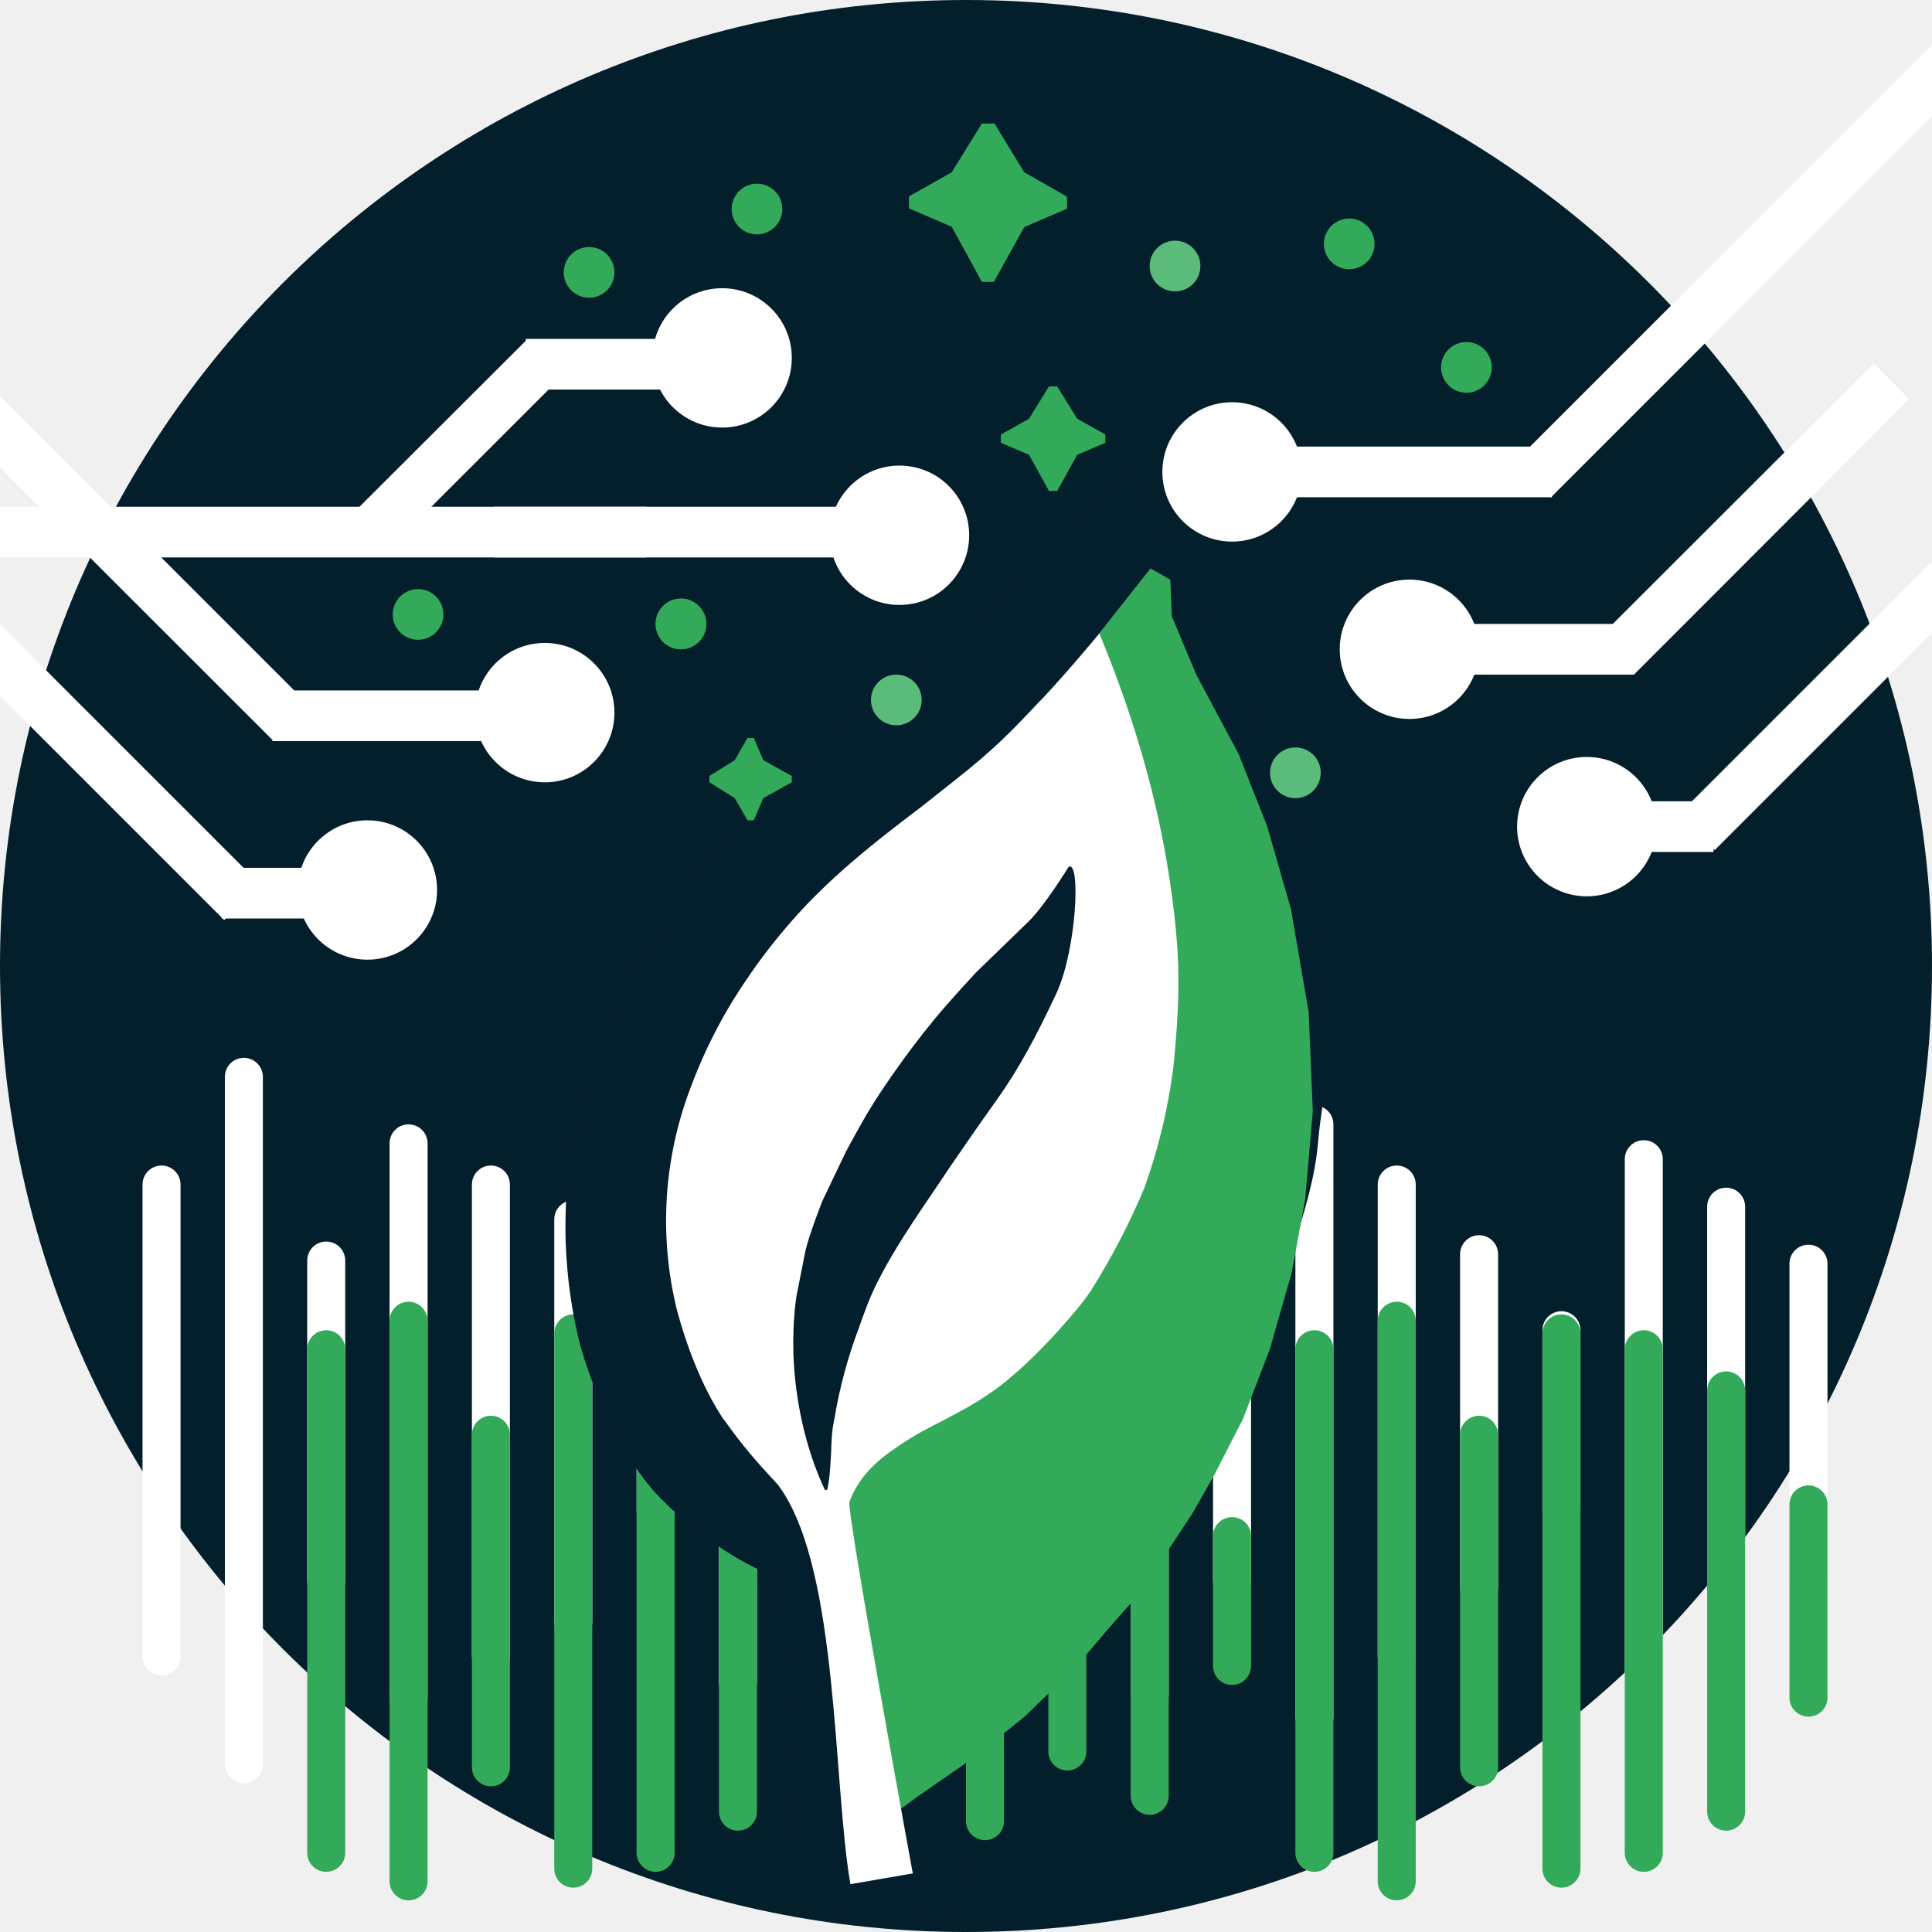
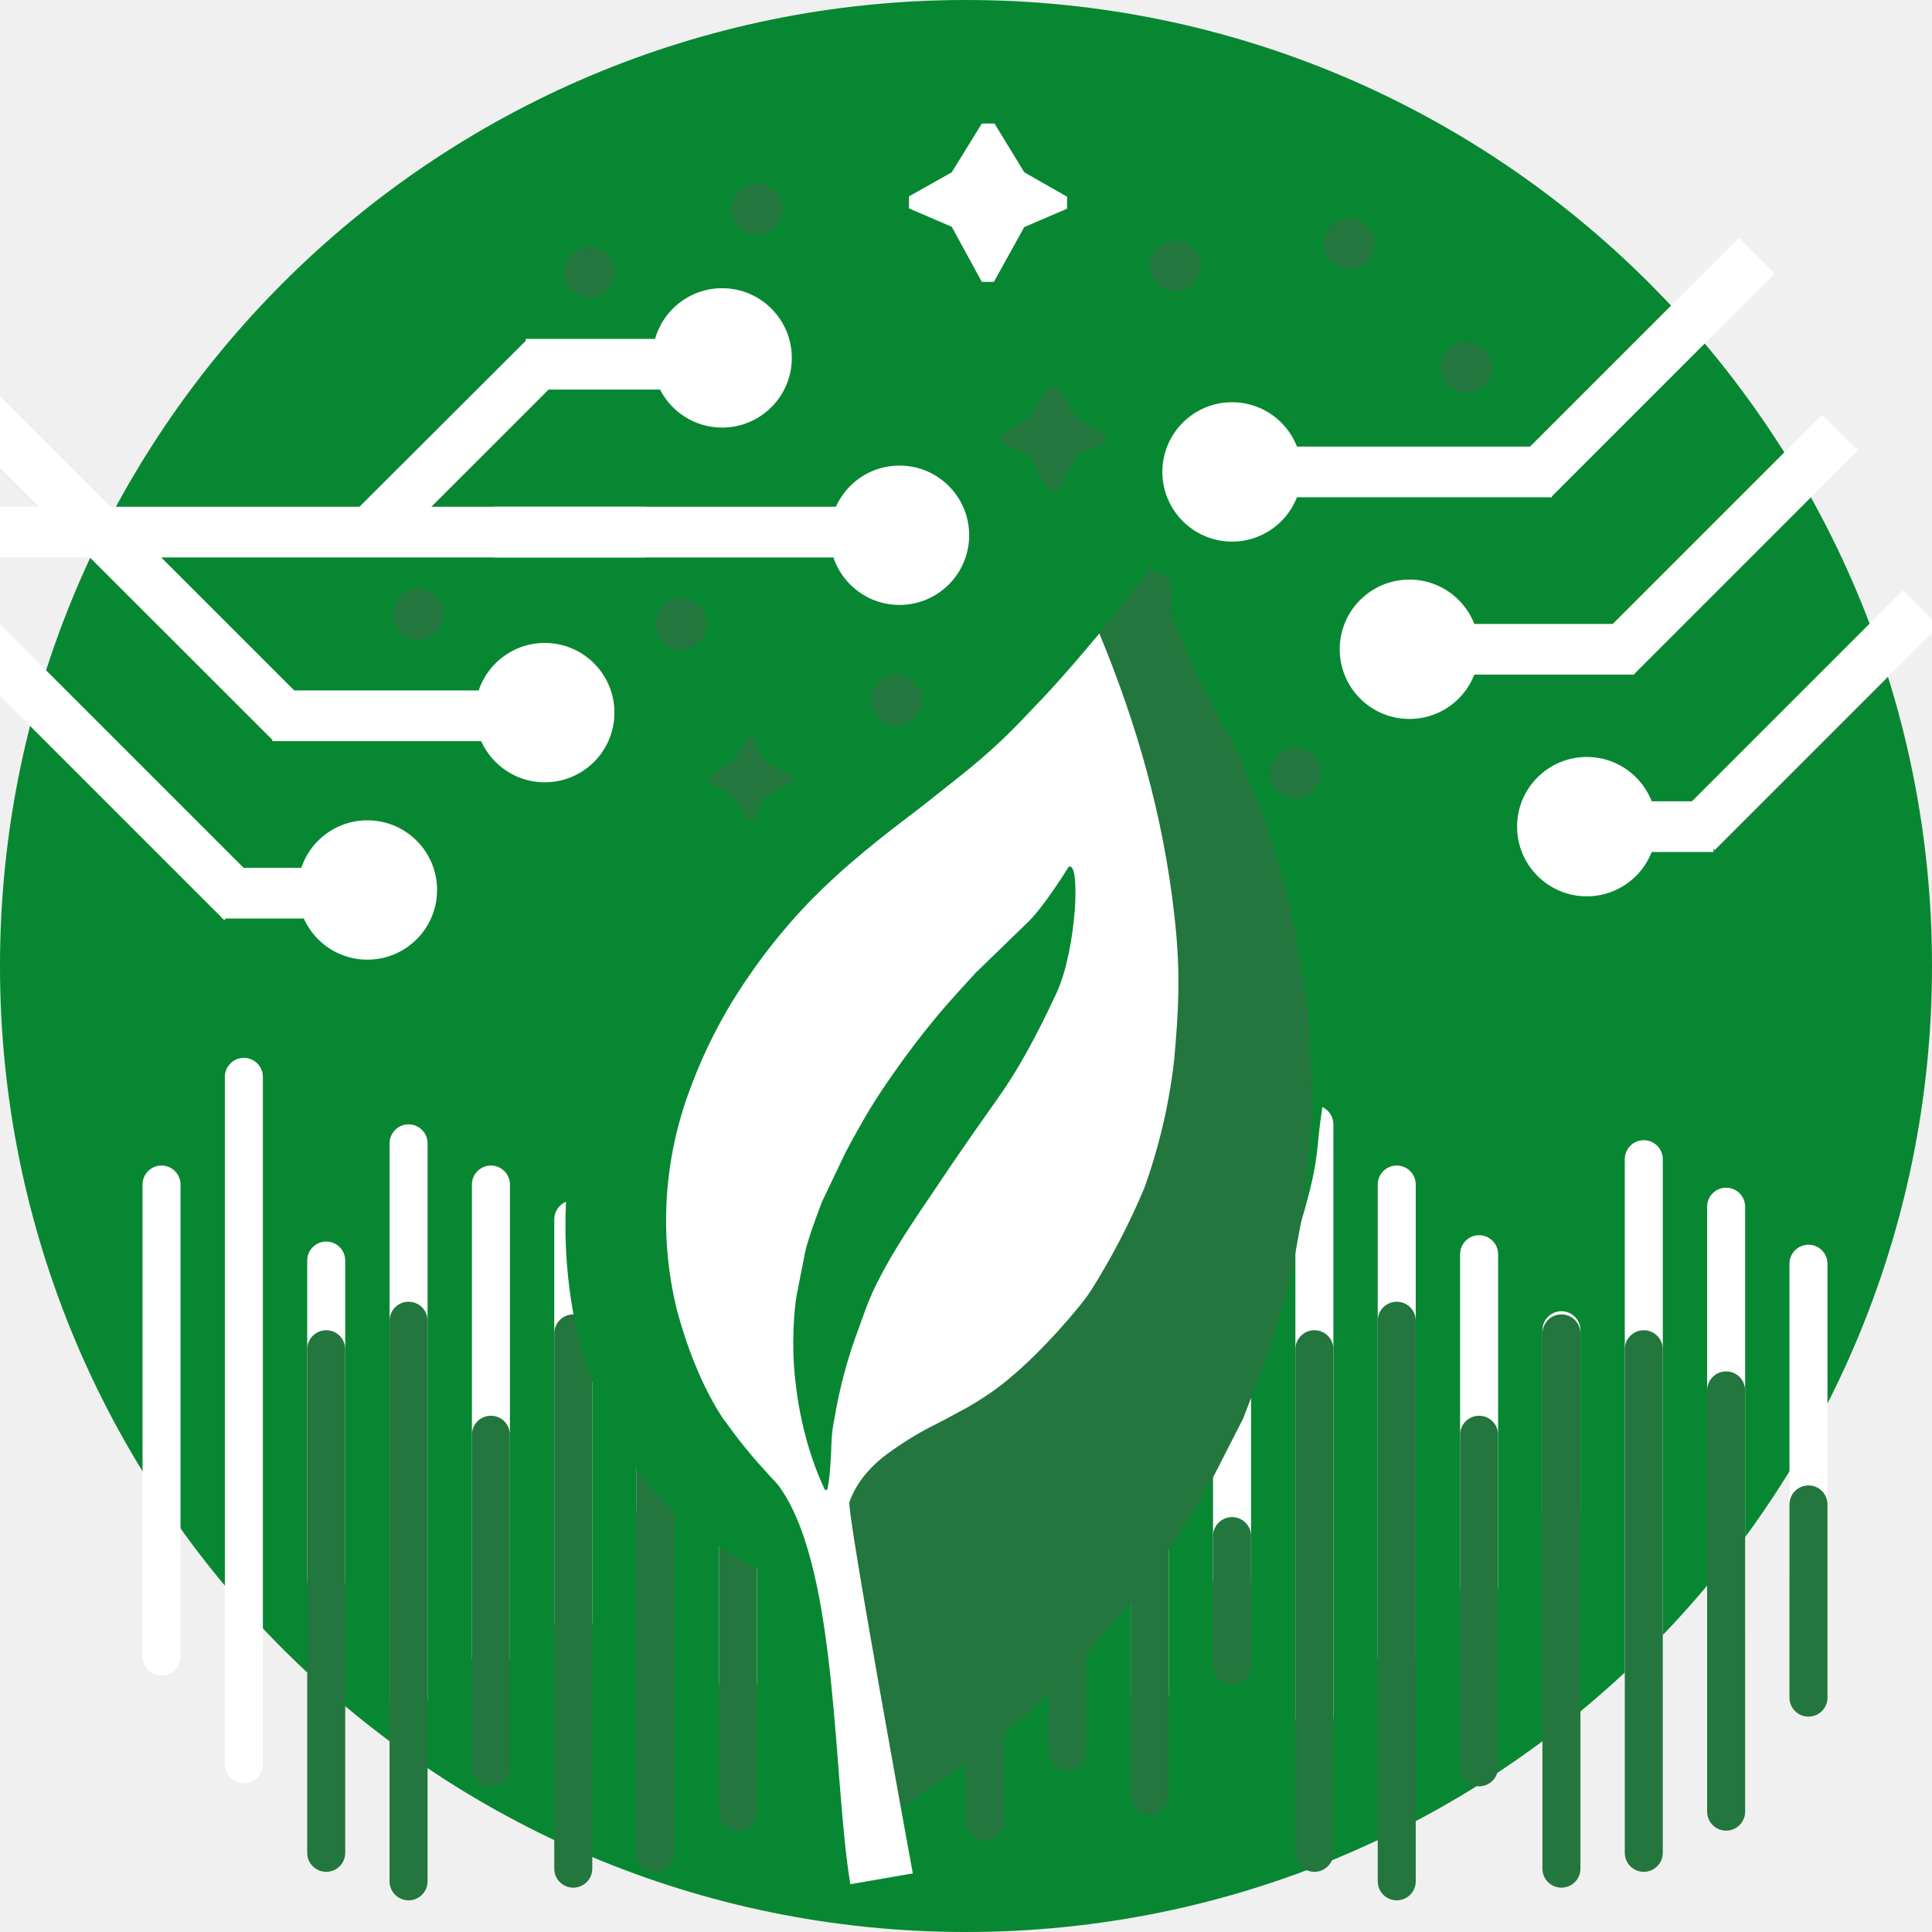
<svg xmlns="http://www.w3.org/2000/svg" version="1.1" width="610" height="610">
  <svg fill="none" viewBox="0 0 610 610">
-     <circle cx="305" cy="305" r="305" fill="#041F2C" />
+     <circle cx="305" cy="305" r="305" fill="#088732" />
    <mask id="SvgjsMask1001" width="540" height="540" x="36" y="35" maskUnits="userSpaceOnUse" style="mask-type:alpha">
      <circle cx="306" cy="305" r="270" fill="#fff" />
    </mask>
    <g mask="url(#a)">
      <circle cx="22" cy="22" r="22" fill="#fff" transform="matrix(-1 0 0 1 250 91)" />
      <circle cx="22" cy="22" r="22" fill="#fff" transform="matrix(-1 0 0 1 306 147)" />
      <circle cx="116" cy="281" r="22" fill="#fff" transform="rotate(-90 116 281)" />
      <path fill="#fff" d="m-96.9 100.2 179 179-11.3 11.3-179-179z" />
      <path fill="#fff" d="M70 274h52v16H70z" />
      <circle cx="172" cy="225" r="22" fill="#fff" transform="rotate(-90 172 225)" />
-       <path fill="#fff" d="M-73.9 51.2 97.2 222.3 86 233.6l-171.1-171zM478.3 145.8 653.1-29l11.3 11.3-174.8 174.8z" />
+       <path fill="#fff" d="M-73.9 51.2 97.2 222.3 86 233.6l-171.1-171zM478.3 145.8 549 75.1l11.3 11.3-70.7 70.7z" />
      <path fill="#fff" d="M86 218h94v16H86zM166 107h67v16h-67z" />
      <path fill="#fff" d="m124.3 171.9 53.1-53.1-11.3-11.3-53.1 53z" />
      <path fill="#fff" d="M-1 176h205v-16H-1z" />
-       <path fill="#fff" d="M156 176h112v-16H156zM530.1 257.1l94.4-94.4 11.3 11.3-94.4 94.4z" />
-       <path fill="#fff" d="M496 253h45v16h-45zM504.6 201.6l87-86.9 11.2 11.3-86.9 87z" />
+       <path fill="#fff" d="M156 176h112v-16H156zM530.1 257.1l70.7-70.7 11.3 11.3-70.7 70.7z" />
+       <path fill="#fff" d="M496 253h45v16h-45zM504.6 201.6l70.7-70.7 11.3 11.3-70.7 70.7z" />
      <circle cx="501" cy="261" r="22" fill="#fff" transform="rotate(-90 501 261)" />
      <path fill="#fff" d="M516 213h-71v-16h71z" />
      <circle cx="445" cy="205" r="22" fill="#fff" transform="rotate(-90 445 205)" />
      <path fill="#fff" d="M490 157h-85v-16h85z" />
      <circle cx="389" cy="149" r="22" fill="#fff" transform="rotate(-90 389 149)" />
      <rect width="12" height="161" x="45" y="368" fill="#fff" rx="6" />
      <rect width="12" height="229" x="71" y="334" fill="#fff" rx="6" />
      <rect width="12" height="113" x="97" y="392" fill="#fff" rx="6" />
      <rect width="12" height="187" x="123" y="355" fill="#fff" rx="6" />
      <rect width="12" height="161" x="149" y="368" fill="#fff" rx="6" />
      <rect width="12" height="139" x="175" y="379" fill="#fff" rx="6" />
      <rect width="12" height="69" x="201" y="414" fill="#fff" rx="6" />
      <rect width="12" height="177" x="227" y="360" fill="#fff" rx="6" />
      <rect width="12" height="147" x="253" y="375" fill="#fff" rx="6" />
      <rect width="12" height="111" x="279" y="393" fill="#fff" rx="6" />
      <rect width="12" height="133" x="305" y="382" fill="#fff" rx="6" />
      <rect width="12" height="49" x="331" y="424" fill="#fff" rx="6" />
      <rect width="12" height="185" x="357" y="356" fill="#fff" rx="6" />
      <rect width="12" height="113" x="383" y="392" fill="#fff" rx="6" />
      <rect width="12" height="199" x="409" y="349" fill="#fff" rx="6" />
      <rect width="12" height="161" x="435" y="368" fill="#fff" rx="6" />
      <rect width="12" height="117" x="461" y="390" fill="#fff" rx="6" />
      <rect width="12" height="69" x="487" y="414" fill="#fff" rx="6" />
      <rect width="12" height="177" x="513" y="360" fill="#fff" rx="6" />
      <rect width="12" height="147" x="539" y="375" fill="#fff" rx="6" />
      <rect width="12" height="111" x="565" y="393" fill="#fff" rx="6" />
-       <rect width="12" height="171" x="97" y="420" fill="#32AA5A" rx="6" />
-       <rect width="12" height="189" x="123" y="411" fill="#32AA5A" rx="6" />
-       <rect width="12" height="117" x="149" y="447" fill="#32AA5A" rx="6" />
-       <rect width="12" height="181" x="175" y="415" fill="#32AA5A" rx="6" />
-       <rect width="12" height="171" x="201" y="420" fill="#32AA5A" rx="6" />
-       <rect width="12" height="145" x="227" y="433" fill="#32AA5A" rx="6" />
-       <rect width="12" height="73" x="253" y="469" fill="#32AA5A" rx="6" />
-       <rect width="12" height="181" x="279" y="415" fill="#32AA5A" rx="6" />
-       <rect width="12" height="151" x="305" y="430" fill="#32AA5A" rx="6" />
-       <rect width="12" height="107" x="331" y="452" fill="#32AA5A" rx="6" />
-       <rect width="12" height="135" x="357" y="438" fill="#32AA5A" rx="6" />
-       <rect width="12" height="53" x="383" y="479" fill="#32AA5A" rx="6" />
-       <rect width="12" height="171" x="409" y="420" fill="#32AA5A" rx="6" />
-       <rect width="12" height="189" x="435" y="411" fill="#32AA5A" rx="6" />
-       <rect width="12" height="117" x="461" y="447" fill="#32AA5A" rx="6" />
-       <rect width="12" height="181" x="487" y="415" fill="#32AA5A" rx="6" />
-       <rect width="12" height="171" x="513" y="420" fill="#32AA5A" rx="6" />
-       <rect width="12" height="145" x="539" y="433" fill="#32AA5A" rx="6" />
-       <rect width="12" height="73" x="565" y="469" fill="#32AA5A" rx="6" />
-       <path fill="#031E2C" fill-rule="evenodd" d="M208.7 473.2c6.9 7 19 17 31.8 22.8 11 5.1 9.3 111.2 18 105.2 1-.5 40.7 14 44.8-7.7 4.8-25.4-8.8-53.5-5.7-77.6 12.9-22.4 39-27.9 57.5-43.9 18.3-16 22-22 31.4-35.8 9.3-13.7 15.3-22.9 20.7-39 5.3-16.2 8-26 8.9-36 1.8-20.6 4.7-12-1.7-73.3-6.5-61.3-41.8-106.1-57.2-143.4 0 0-12.6 15.4-23.8 27.3l-1.3 1.3c-10.5 11.2-18 19-35.3 32.8a981 981 0 0 1-13.3 10.3c-15 11.5-31.3 24-46.4 39.8a241.2 241.2 0 0 0-33 43.5c-7.6 13.9-11.3 21.2-15.6 33.1A154.3 154.3 0 0 0 183 424c3.6 13.3 12.9 36.3 25.8 49.3Z" clip-rule="evenodd" />
+       <rect width="12" height="171" x="97" y="420" fill="#23763D" rx="6" />
+       <rect width="12" height="189" x="123" y="411" fill="#23763D" rx="6" />
+       <rect width="12" height="117" x="149" y="447" fill="#23763D" rx="6" />
+       <rect width="12" height="181" x="175" y="415" fill="#23763D" rx="6" />
+       <rect width="12" height="171" x="201" y="420" fill="#23763D" rx="6" />
+       <rect width="12" height="145" x="227" y="433" fill="#23763D" rx="6" />
+       <rect width="12" height="73" x="253" y="469" fill="#23763D" rx="6" />
+       <rect width="12" height="181" x="279" y="415" fill="#23763D" rx="6" />
+       <rect width="12" height="151" x="305" y="430" fill="#23763D" rx="6" />
+       <rect width="12" height="107" x="331" y="452" fill="#23763D" rx="6" />
+       <rect width="12" height="135" x="357" y="438" fill="#23763D" rx="6" />
+       <rect width="12" height="53" x="383" y="479" fill="#23763D" rx="6" />
+       <rect width="12" height="171" x="409" y="420" fill="#23763D" rx="6" />
+       <rect width="12" height="189" x="435" y="411" fill="#23763D" rx="6" />
+       <rect width="12" height="117" x="461" y="447" fill="#23763D" rx="6" />
+       <rect width="12" height="181" x="487" y="415" fill="#23763D" rx="6" />
+       <rect width="12" height="171" x="513" y="420" fill="#23763D" rx="6" />
+       <rect width="12" height="145" x="539" y="433" fill="#23763D" rx="6" />
+       <rect width="12" height="73" x="565" y="469" fill="#23763D" rx="6" />
+       <path fill="#088732" fill-rule="evenodd" d="M208.7 473.2c6.9 7 19 17 31.8 22.8 11 5.1 9.3 111.2 18 105.2 1-.5 40.7 14 44.8-7.7 4.8-25.4-8.8-53.5-5.7-77.6 12.9-22.4 39-27.9 57.5-43.9 18.3-16 22-22 31.4-35.8 9.3-13.7 15.3-22.9 20.7-39 5.3-16.2 8-26 8.9-36 1.8-20.6 4.7-12-1.7-73.3-6.5-61.3-41.8-106.1-57.2-143.4 0 0-12.6 15.4-23.8 27.3l-1.3 1.3c-10.5 11.2-18 19-35.3 32.8a981 981 0 0 1-13.3 10.3c-15 11.5-31.3 24-46.4 39.8a241.2 241.2 0 0 0-33 43.5c-7.6 13.9-11.3 21.2-15.6 33.1A154.3 154.3 0 0 0 183 424c3.6 13.3 12.9 36.3 25.8 49.3Z" clip-rule="evenodd" />
      <mask id="SvgjsMask1000" width="184" height="447" x="207" y="197" maskUnits="userSpaceOnUse" style="mask-type:alpha">
        <path fill="#fff" fill-rule="evenodd" d="M227.9 478.4c4.5 6.7 9.6 12.7 14.5 18.1 3 3.3 3.9 3.8 5.7 6.5 20.5 30 18.5 104.6 24.7 140.9l22.3-3.9s-23.9-129.5-22.7-132.5a37 37 0 0 1 13.7-17.3c8.2-6 13.6-8.6 19.2-11.5 2.8-1.4 5.7-2.9 9-4.8 10-5.7 15.4-10.6 15.4-10.6a186.4 186.4 0 0 0 29.1-31.4 249.3 249.3 0 0 0 19-36.5c5.8-14.5 9.8-36.6 10.6-45.4a229 229 0 0 0 .2-52.8 370 370 0 0 0-26.8-99.7s-11 13.3-20.7 23.6l-1 1.1a245.3 245.3 0 0 1-30.7 28.4l-11.5 8.9c-13 9.9-27.1 20.7-40.2 34.3a208.6 208.6 0 0 0-28.6 37.6 178 178 0 0 0-13.4 28.7 133 133 0 0 0-5 78.8 137 137 0 0 0 17.2 39.5Zm36.6 24.7.2-1.2.3-1.2c.6-3.6.7-7 .9-10.6a76 76 0 0 1 1-11.5l.3-1.2a170 170 0 0 1 6.5-26.3l2.1-5.8c1.9-5.2 4-11 6.7-16.4a286 286 0 0 1 19.8-32c11.5-17 19.8-28.7 23-33.2 7.7-10.9 14-22.5 21.2-38 7.1-15.4 8.8-47.3 4.3-45 0 0-8.5 14.1-14.5 19.7-5.9 5.6-18.7 18.2-18.7 18.2s-9 9.7-14.4 16.2c-5.4 6.4-10.2 13-15 19.8 0 0-5.6 7.8-10 15.4-4.4 7.7-7 12.7-7 12.7l-8.5 17.5s-4.8 12.3-6 18.2l-3.2 15.5s-1.4 8.2-1 20.8c.6 16.2 4.2 33.8 11.2 48.5l.8-.1Z" clip-rule="evenodd" />
      </mask>
      <g mask="url(#b)">
-         <path fill="#32AA5A" d="m363.3 179.5 6.2 3.5.5 11.6 7.7 18.4 13.4 25.1 9 22.8 7.5 26.1 5.6 32.6 1.3 31.2-2.4 27.8-4.2 23-7 24.5-8.4 21.8-9.1 17.8-7 12.3-12.1 18.3-5.7 8.1-9.4 10.7L340 526l-16.5 16-16 12.9-17.3 12-10 7.3-14-103.6 1-2.7 2.5-3 8.9-7.6L308 441l15.3-11.7 11.1-12 6.6-9.3 4-5.8 5.6-9 5.2-11 5.5-15.2 4.9-19.1L369 328l.4-21.3-1-18.1-8-46.4-8.5-25.9-4.8-16.4 16.2-20.5Z" />
+         <path fill="#23763D" d="m363.3 179.5 6.2 3.5.5 11.6 7.7 18.4 13.4 25.1 9 22.8 7.5 26.1 5.6 32.6 1.3 31.2-2.4 27.8-4.2 23-7 24.5-8.4 21.8-9.1 17.8-7 12.3-12.1 18.3-5.7 8.1-9.4 10.7L340 526l-16.5 16-16 12.9-17.3 12-10 7.3-14-103.6 1-2.7 2.5-3 8.9-7.6L308 441l15.3-11.7 11.1-12 6.6-9.3 4-5.8 5.6-9 5.2-11 5.5-15.2 4.9-19.1L369 328l.4-21.3-1-18.1-8-46.3-8.5-26-4.8-16.4 16.2-20.5Z" />
      </g>
      <path fill="#fff" fill-rule="evenodd" d="M228.8 448.5a153 153 0 0 0 12.9 16c2.6 3 3.4 3.4 5 5.8 18.1 26.6 16.3 92.5 21.8 124.6l19.7-3.4s-21-114.6-20-117.3c1-2.7 3.6-9 12-15.2 7.3-5.3 12-7.7 17-10.2l8-4.3c8.8-5 13.6-9.4 13.6-9.4 9.8-8 22.5-22.6 25.7-27.7a220.5 220.5 0 0 0 16.8-32.3 179 179 0 0 0 9.4-40.2c1.4-15.6 2.2-28.2 0-46.6-3.5-30.8-11.8-59.8-23.6-88.3 0 0-9.7 11.8-18.3 20.9l-1 1c-8 8.5-13.6 14.5-27 25l-10.1 8c-11.5 8.7-24 18.3-35.6 30.3a184.4 184.4 0 0 0-25.2 33.2 157.5 157.5 0 0 0-12 25.4 117.9 117.9 0 0 0-4.2 69.7c2.7 10.2 7.7 24.3 15 35Zm32.4 21.8.2-1 .2-1.1c.5-3.1.6-6.2.8-9.3.1-3.4.2-6.8.9-10.2l.2-1a150.6 150.6 0 0 1 7.7-28.5c1.6-4.5 3.4-9.7 5.9-14.5 3.4-6.7 7.3-13.4 17.5-28.3 10-15 17.4-25.3 20.3-29.4 6.8-9.6 12.3-19.8 18.7-33.5 6.3-13.7 7.7-42 3.8-39.8 0 0-7.6 12.4-12.8 17.4l-16.5 16s-8 8.6-12.8 14.4a265 265 0 0 0-13.2 17.4s-5 7-8.9 13.7c-3.9 6.8-6.2 11.2-6.2 11.2l-7.4 15.5s-4.3 10.9-5.4 16.1l-2.7 13.7s-1.3 7.3-1 18.4c.5 14.3 3.8 30 10 43l.7-.2Z" clip-rule="evenodd" />
-       <circle cx="186" cy="86" r="8" fill="#32AA5A" />
-       <circle cx="215" cy="197" r="8" fill="#32AA5A" />
-       <circle cx="215" cy="197" r="8" fill="#32AA5A" />
-       <circle cx="426" cy="77" r="8" fill="#32AA5A" />
-       <circle cx="463" cy="116" r="8" fill="#32AA5A" />
-       <path fill="#32AA5A" d="M140 194a8 8 0 1 1-16 0 8 8 0 0 1 16 0ZM333.8 122h-2.6l-6.3 10.2-8.9 5v2.6l8.9 3.8 6.3 11.4h2.6l6.3-11.4 8.9-3.8v-2.6l-8.9-5-6.3-10.2ZM314 39h-4l-9.5 15.4L287 62v3.8l13.5 5.8L310 89h3.8l9.6-17.3 13.5-5.8v-3.8l-13.5-7.7L314 39ZM379 84a8 8 0 1 1-16 0 8 8 0 0 1 16 0Z" />
-       <path fill="#fff" fill-opacity=".2" d="M379 84a8 8 0 1 1-16 0 8 8 0 0 1 16 0Z" />
-       <path fill="#32AA5A" d="M291 221a8 8 0 1 1-16 0 8 8 0 0 1 16 0Z" />
-       <path fill="#fff" fill-opacity=".2" d="M291 221a8 8 0 1 1-16 0 8 8 0 0 1 16 0Z" />
-       <circle cx="239" cy="66" r="8" fill="#32AA5A" />
-       <circle cx="409" cy="244" r="8" fill="#32AA5A" transform="rotate(90 409 244)" />
-       <circle cx="409" cy="244" r="8" fill="#fff" fill-opacity=".2" transform="rotate(90 409 244)" />
-       <path fill="#32AA5A" d="M224 247v-2l8-5 4-7h2l3 7 9 5v2l-9 5-3 7h-2l-4-7-8-5Z" />
+       <circle cx="186" cy="86" r="8" fill="#23763D" />
+       <circle cx="215" cy="197" r="8" fill="#23763D" />
+       <circle cx="215" cy="197" r="8" fill="#23763D" />
+       <circle cx="426" cy="77" r="8" fill="#23763D" />
+       <circle cx="463" cy="116" r="8" fill="#23763D" />
+       <path fill="#23763D" d="M140 194a8 8 0 1 1-16 0 8 8 0 0 1 16 0ZM333.8 122h-2.6l-6.3 10.2-8.9 5v2.6l8.9 3.8 6.3 11.4h2.6l6.3-11.4 8.9-3.8v-2.6l-8.9-5-6.3-10.2Z" />
+       <path fill="#fff" d="M314 39h-4l-9.5 15.4L287 62v3.8l13.5 5.8L310 89h3.8l9.6-17.3 13.5-5.8v-3.8l-13.5-7.7L314 39Z" />
+       <path fill="#23763D" d="M379 84a8 8 0 1 1-16 0 8 8 0 0 1 16 0ZM291 221a8 8 0 1 1-16 0 8 8 0 0 1 16 0Z" />
+       <circle cx="239" cy="66" r="8" fill="#23763D" />
+       <circle cx="409" cy="244" r="8" fill="#23763D" transform="rotate(90 409 244)" />
+       <path fill="#23763D" d="M224 247v-2l8-5 4-7h2l3 7 9 5v2l-9 5-3 7h-2l-4-7-8-5Z" />
    </g>
  </svg>
  <style>@media (prefers-color-scheme: light) { :root { filter: none; } }
</style>
</svg>
